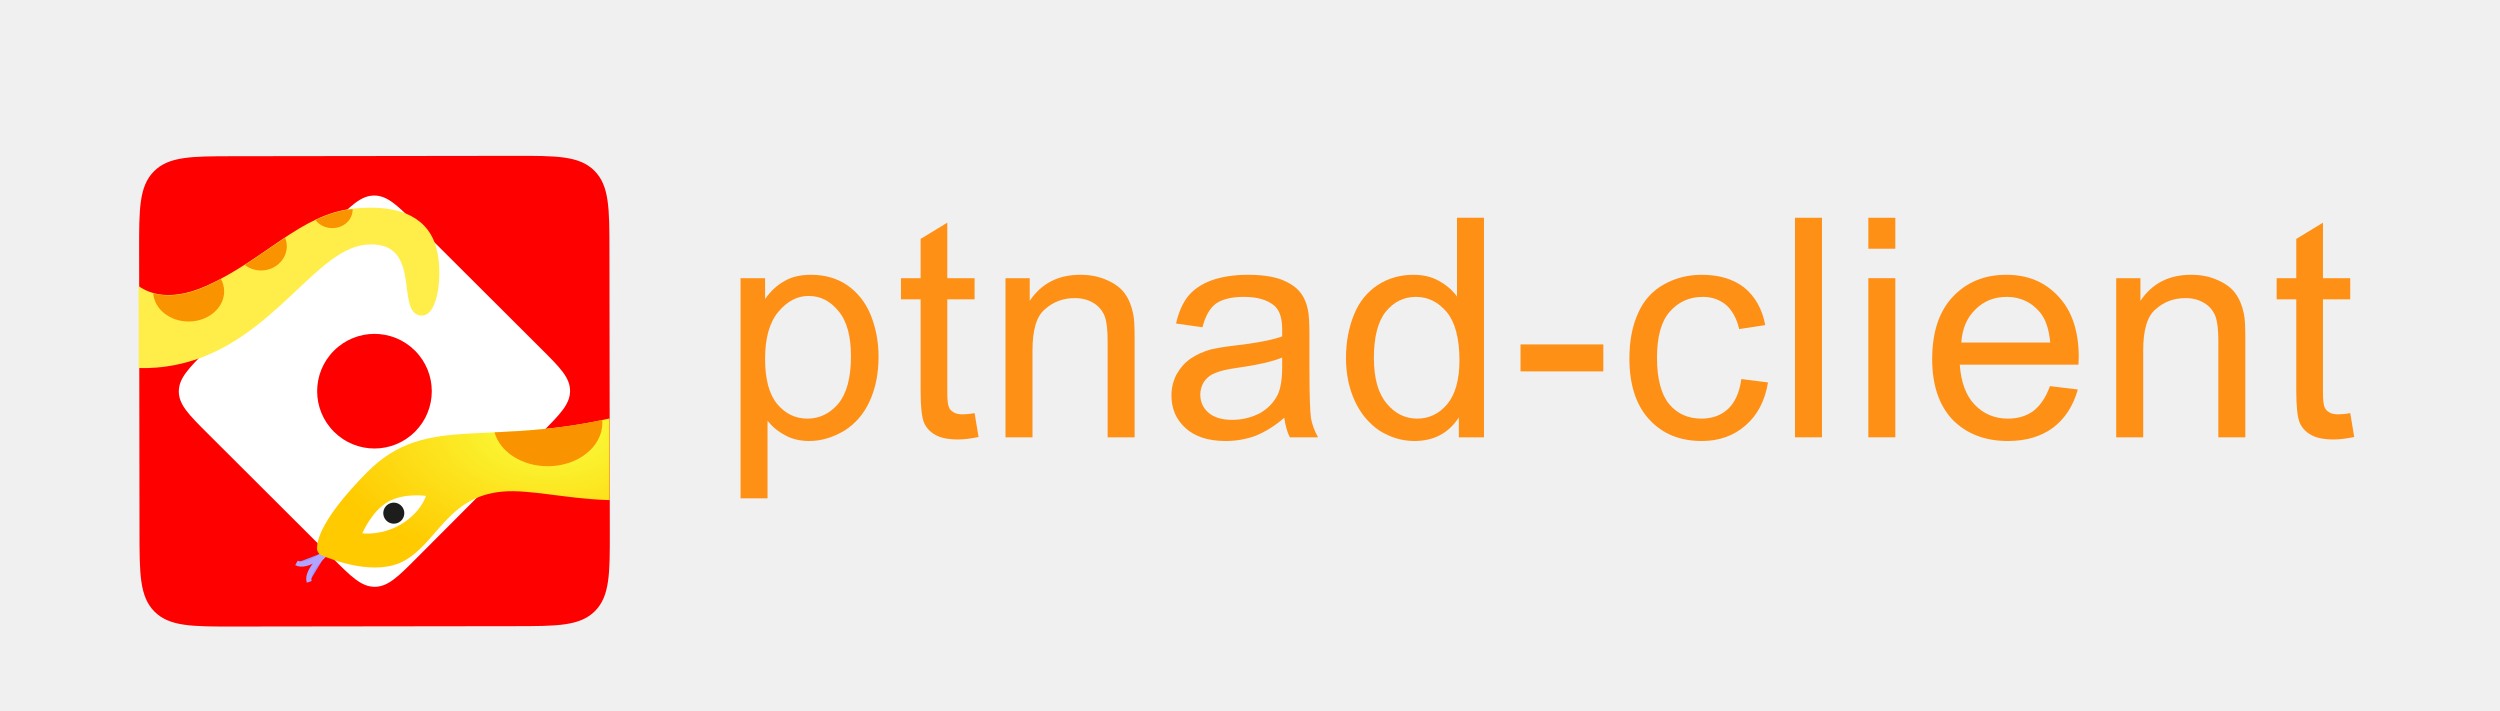
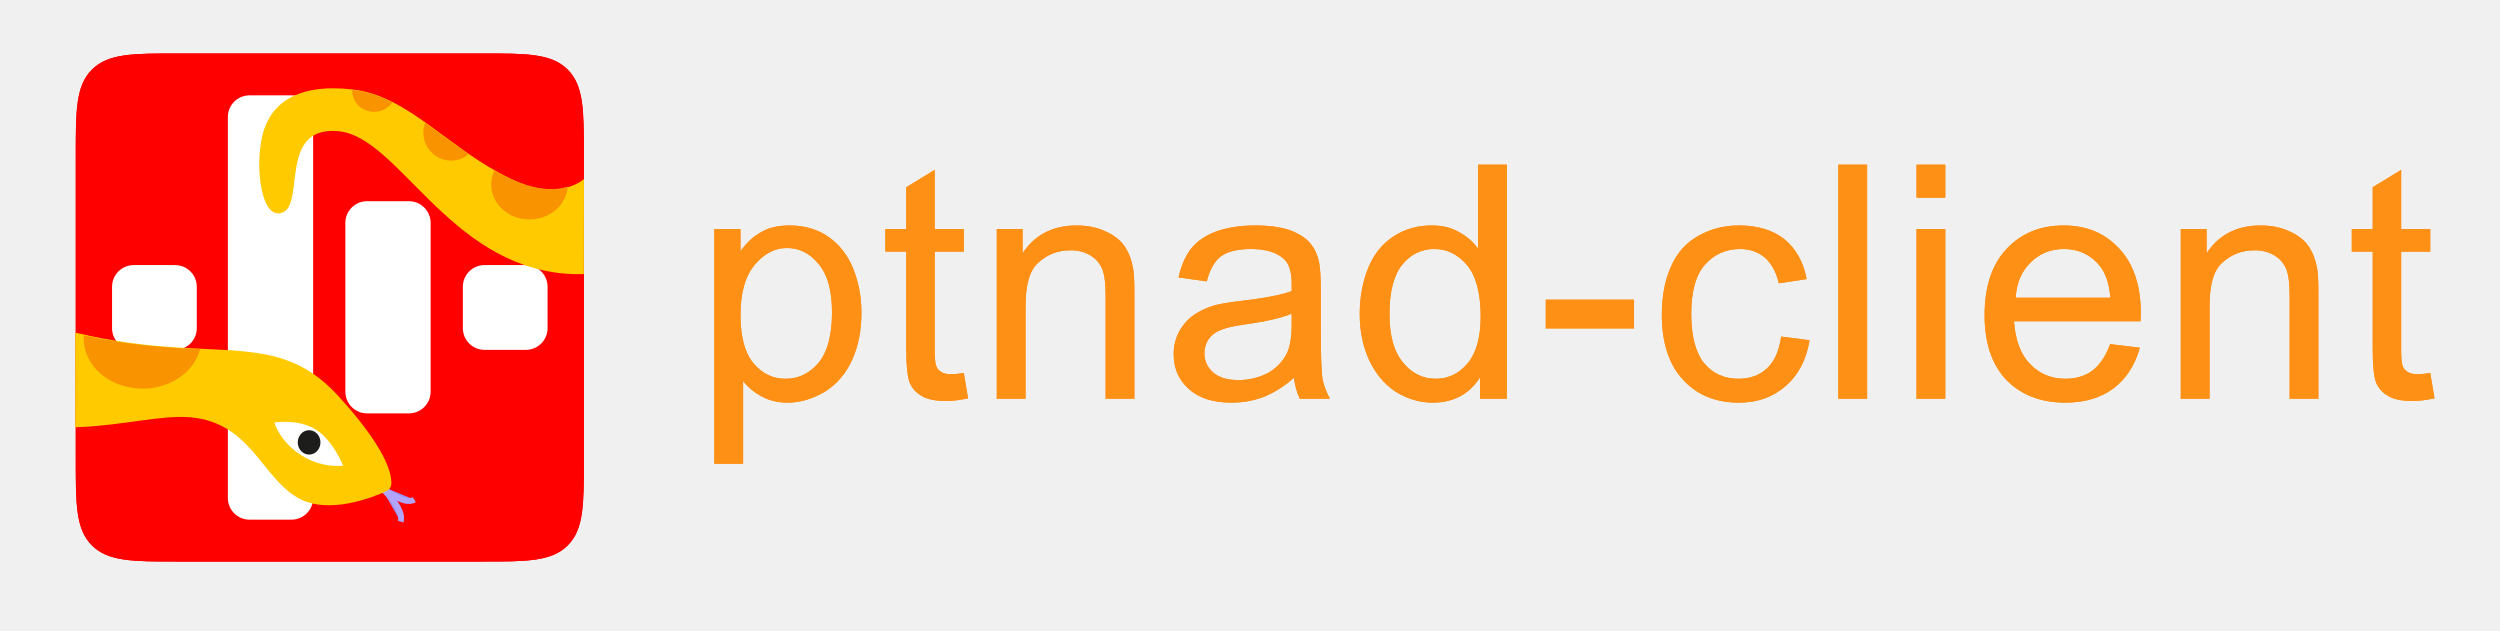
- <svg xmlns="http://www.w3.org/2000/svg" width="100%" height="100%" viewBox="0 0 8492 2413" version="1.1" xml:space="preserve" style="fill-rule:evenodd;clip-rule:evenodd;stroke-miterlimit:10;">
-   <g transform="matrix(4.16667,0,0,4.16667,0,0)">
-     <g id="Artboard1" transform="matrix(0.580808,0,0,0.233067,0,0)">
-       <rect x="0" y="0" width="3507.87" height="2480.32" style="fill:none;" />
-       <g transform="matrix(7.17392,0,0,17.8776,-149.948,-357.557)">
-         <g transform="matrix(60,0,0,60,161.835,105.565)">
-           <path d="M0.066,0.199L0.066,-0.519L0.146,-0.519L0.146,-0.451C0.165,-0.478 0.186,-0.497 0.21,-0.51C0.234,-0.524 0.263,-0.53 0.296,-0.53C0.341,-0.53 0.38,-0.519 0.414,-0.496C0.447,-0.473 0.473,-0.441 0.49,-0.4C0.507,-0.358 0.516,-0.313 0.516,-0.263C0.516,-0.21 0.507,-0.162 0.488,-0.12C0.469,-0.077 0.441,-0.045 0.405,-0.022C0.368,0 0.33,0.012 0.29,0.012C0.261,0.012 0.234,0.006 0.211,-0.007C0.188,-0.019 0.169,-0.035 0.154,-0.054L0.154,0.199L0.066,0.199ZM0.146,-0.256C0.146,-0.19 0.159,-0.14 0.186,-0.108C0.213,-0.076 0.246,-0.061 0.284,-0.061C0.323,-0.061 0.357,-0.077 0.385,-0.11C0.412,-0.143 0.426,-0.194 0.426,-0.264C0.426,-0.33 0.413,-0.379 0.385,-0.412C0.358,-0.445 0.326,-0.461 0.288,-0.461C0.251,-0.461 0.218,-0.444 0.189,-0.409C0.16,-0.374 0.146,-0.323 0.146,-0.256Z" style="fill:rgb(255,144,22);fill-rule:nonzero;" />
+ <svg xmlns="http://www.w3.org/2000/svg" width="100%" height="100%" viewBox="0 0 2829 714" version="1.1" xml:space="preserve" style="fill-rule:evenodd;clip-rule:evenodd;stroke-miterlimit:10;">
+   <rect id="Artboard1" x="0" y="0" width="2828.46" height="713.862" style="fill:none;" />
+   <g id="XMLID_00000109709564331519897510000016852072943903339920_" />
+   <g id="XMLID_00000040540247660212639630000002019787730748667061_">
+     <path d="M85.721,520.475c-0,50.375 -0,78.416 18.292,96.708c18.291,18.292 46.333,18.292 96.708,18.292l345,-0c50.375,-0 78.417,-0 96.708,-18.292c18.292,-18.292 18.292,-46.292 18.292,-96.708l-0,-345c-0,-50.375 -0,-78.417 -18.292,-96.709c-18.291,-18.291 -46.333,-18.291 -96.708,-18.291l-345,-0c-50.375,-0 -78.417,-0 -96.708,18.291c-18.292,18.292 -18.292,46.334 -18.292,96.709l-0,345Z" style="fill:#f00;fill-rule:nonzero;" />
+     <path id="XMLID_00000078733318996571568460000015652521994307878047_" d="M354.346,132.35l-0,431.25c-0,13.458 -11.042,24.458 -24.458,24.458l-47.584,-0c-13.416,-0 -24.458,-11 -24.458,-24.458l-0,-431.25c-0,-13.459 11,-24.459 24.458,-24.459l47.584,0c13.458,0 24.458,11.042 24.458,24.459" style="fill:#fff;" />
+     <path id="XMLID_00000171718291121535401440000007257378582695081139_" d="M487.304,252.141l0,191.167c0,13.458 -11.041,24.458 -24.458,24.458l-47.583,0c-13.417,0 -24.459,-11 -24.459,-24.458l0,-191.167c0,-13.458 11,-24.458 24.459,-24.458l47.583,-0c13.458,-0 24.458,11.042 24.458,24.458" style="fill:#fff;" />
+     <path id="XMLID_00000103253092246686722500000002695500779544695482_" d="M619.638,324.433l-0,47c-0,13.458 -11.042,24.458 -24.459,24.458l-46.958,0c-13.417,0 -24.458,-11 -24.458,-24.458l-0,-47c-0,-13.458 11,-24.458 24.458,-24.458l46.958,-0c13.459,-0 24.459,11 24.459,24.458" style="fill:#fff;" />
+     <path id="XMLID_00000174564214834234760000000007109640832849294465_" d="M222.679,324.433l0,47c0,13.458 -11.041,24.458 -24.458,24.458l-46.958,0c-13.417,0 -24.459,-11 -24.459,-24.458l0,-47c0,-13.458 11,-24.458 24.459,-24.458l46.958,-0c13.458,-0 24.458,11 24.458,24.458" style="fill:#fff;" />
+   </g>
+   <g>
+     <g>
+       <path d="M808.336,524.799l-0,-265.602l29.593,0l0,25.155c7.029,-9.988 14.797,-17.016 23.675,-21.825c8.878,-5.179 19.606,-7.399 31.813,-7.399c16.646,0 31.073,4.069 43.65,12.577c12.207,8.509 21.825,20.346 28.114,35.513c6.288,15.536 9.618,32.183 9.618,50.678c-0,19.606 -3.33,37.362 -10.358,52.899c-7.028,15.906 -17.386,27.744 -30.703,36.252c-13.687,8.138 -27.744,12.577 -42.541,12.577c-10.727,0 -20.715,-2.22 -29.223,-7.028c-8.508,-4.439 -15.537,-10.358 -21.086,-17.387l0,93.59l-32.552,-0Zm29.593,-168.313c0,24.414 4.809,42.91 14.797,54.748c9.988,11.837 22.195,17.386 36.252,17.386c14.427,-0 27.004,-5.919 37.361,-18.126c9.988,-12.207 15.167,-31.073 15.167,-56.967c0,-24.415 -4.809,-42.541 -15.167,-54.748c-9.987,-12.208 -21.825,-18.126 -35.882,-18.126c-13.686,-0 -25.894,6.288 -36.621,19.235c-10.728,12.947 -15.907,31.813 -15.907,56.598Z" style="fill:#ff9016;fill-rule:nonzero;" />
+     </g>
+     <g>
+       <path d="M1090.64,421.961l4.809,28.854c-9.248,1.85 -17.386,2.959 -24.784,2.959c-11.838,0 -21.085,-1.849 -27.374,-5.548c-6.659,-3.7 -11.098,-8.878 -13.687,-14.797c-2.589,-6.289 -4.069,-18.866 -4.069,-38.472l-0,-110.235l-23.675,-0l0,-25.525l23.675,0l-0,-47.349l32.183,-19.606l-0,66.955l32.922,0l0,25.525l-32.922,-0l-0,112.085c-0,9.248 0.74,15.167 1.849,17.756c1.11,2.959 2.96,4.809 5.549,6.289c2.59,1.849 6.289,2.589 11.098,2.589c3.699,0 8.508,-0.37 14.426,-1.48Z" style="fill:#ff9016;fill-rule:nonzero;" />
+     </g>
+     <g>
+       <path d="M1127.94,451.185l0,-191.988l29.224,0l-0,27.374c14.057,-21.085 34.402,-31.443 61.036,-31.443c11.468,0 22.195,1.85 31.813,6.289c9.618,4.069 17.016,9.618 21.825,16.276c4.809,6.659 8.139,14.797 9.988,24.045c1.48,5.919 1.85,16.276 1.85,31.443l-0,118.004l-32.553,-0l0,-116.524c0,-13.317 -1.11,-23.305 -3.699,-29.964c-2.59,-6.288 -7.029,-11.837 -13.317,-15.536c-6.659,-4.069 -14.057,-5.919 -22.565,-5.919c-14.057,0 -25.894,4.439 -35.882,13.317c-10.358,8.508 -15.167,25.155 -15.167,49.939l0,104.687l-32.553,-0Z" style="fill:#ff9016;fill-rule:nonzero;" />
+     </g>
+     <g>
+       <path d="M1464.25,427.51c-11.837,10.358 -23.675,17.386 -34.772,21.825c-11.098,4.069 -22.935,6.289 -35.882,6.289c-21.085,0 -36.992,-5.179 -48.459,-15.537c-11.468,-10.357 -17.017,-23.304 -17.017,-39.581c0,-9.248 2.22,-17.756 6.289,-25.524c4.439,-7.768 9.988,-14.057 17.016,-18.866c7.029,-4.809 14.797,-8.138 23.305,-10.728c6.289,-1.479 15.906,-3.329 28.854,-4.809c26.264,-2.959 45.499,-6.658 58.077,-11.097l-0,-8.508c-0,-13.317 -2.96,-22.565 -8.878,-28.114c-8.508,-7.398 -20.716,-11.098 -37.362,-11.098c-15.167,0 -26.264,2.96 -33.663,8.139c-7.398,5.548 -12.577,14.796 -16.276,28.483l-31.813,-4.439c2.959,-13.317 7.768,-24.414 14.427,-32.922c6.658,-8.139 16.276,-14.797 28.484,-19.236c12.577,-4.439 27.374,-6.659 43.65,-6.659c16.276,0 29.593,1.85 39.951,5.549c10.358,4.069 17.756,8.878 22.565,14.797c4.809,5.549 8.138,12.947 9.988,21.825c1.11,5.549 1.849,15.536 1.849,30.333l0,43.281c0,29.963 0.74,49.199 1.85,57.337c1.48,7.768 4.439,15.537 8.508,22.935l-34.032,-0c-3.33,-6.659 -5.549,-14.797 -6.659,-23.675Zm-2.589,-72.504c-11.838,4.809 -29.594,8.878 -53.268,12.208c-13.318,1.849 -22.565,4.069 -28.114,6.658c-5.549,2.22 -9.988,5.919 -12.947,10.358c-2.96,4.809 -4.439,9.988 -4.439,15.536c-0,8.508 3.329,15.907 9.618,21.456c6.658,5.918 16.276,8.878 28.853,8.878c12.577,-0 23.675,-2.96 33.663,-8.139c9.617,-5.548 16.646,-12.947 21.455,-22.565c3.329,-7.398 5.179,-18.126 5.179,-32.552l-0,-11.838Z" style="fill:#ff9016;fill-rule:nonzero;" />
+     </g>
+     <g>
+       <path d="M1674.79,451.185l-0,-24.045c-12.208,18.866 -29.964,28.484 -53.638,28.484c-15.167,0 -29.224,-4.439 -42.171,-12.577c-12.577,-8.508 -22.565,-20.346 -29.593,-35.512c-7.029,-15.167 -10.728,-32.553 -10.728,-52.159c0,-19.236 3.329,-36.622 9.618,-52.158c6.288,-15.537 15.906,-27.374 28.853,-35.882c12.578,-8.139 27.004,-12.208 42.541,-12.208c11.837,0 22.195,2.22 31.073,7.399c8.878,4.809 16.276,11.097 21.825,18.865l0,-95.069l32.553,0l-0,264.862l-30.333,-0Zm-102.467,-95.809c-0,24.785 5.178,42.911 15.536,55.118c9.988,12.207 22.565,18.126 36.622,18.126c14.057,-0 26.264,-5.549 36.252,-17.386c9.618,-11.468 14.797,-29.224 14.797,-52.899c-0,-26.264 -5.179,-45.869 -15.167,-58.077c-10.358,-12.207 -22.565,-18.496 -37.362,-18.496c-14.427,0 -26.634,5.919 -36.252,17.756c-9.618,11.838 -14.426,30.704 -14.426,55.858Z" style="fill:#ff9016;fill-rule:nonzero;" />
+     </g>
+     <g>
+       <rect x="1749.2" y="339.1" width="99.878" height="32.553" style="fill:#ff9016;" />
+     </g>
+     <g>
+       <path d="M2015.54,380.9l32.182,4.07c-3.699,22.195 -12.577,39.211 -27.004,51.788c-14.426,12.577 -31.813,18.866 -52.898,18.866c-26.264,0 -47.349,-8.508 -63.256,-25.894c-15.906,-17.017 -24.044,-41.801 -24.044,-73.614c-0,-20.715 3.329,-38.841 10.357,-54.378c6.659,-15.537 17.386,-27.374 31.443,-35.142c14.057,-7.769 29.224,-11.468 45.5,-11.468c21.085,0 38.102,5.179 51.419,15.537c12.947,10.727 21.455,25.524 25.154,45.13l-31.443,4.809c-2.959,-12.947 -8.508,-22.565 -15.906,-29.224c-7.769,-6.288 -17.017,-9.618 -27.744,-9.618c-16.277,0 -29.594,5.919 -39.951,17.756c-10.358,11.468 -15.537,30.334 -15.537,55.488c0,25.894 5.179,44.76 14.797,56.228c9.988,11.837 22.935,17.386 38.841,17.386c12.577,-0 23.305,-3.699 31.813,-11.468c8.508,-7.768 14.057,-19.975 16.277,-36.252Z" style="fill:#ff9016;fill-rule:nonzero;" />
+     </g>
+     <g>
+       <rect x="2080.28" y="186.323" width="32.553" height="264.862" style="fill:#ff9016;" />
+     </g>
+     <g>
+       <path d="M2168.75,223.685l0,-37.362l32.553,0l-0,37.362l-32.553,0Zm0,227.5l0,-191.988l32.553,0l-0,191.988l-32.553,-0Z" style="fill:#ff9016;fill-rule:nonzero;" />
+     </g>
+     <g>
+       <path d="M2387.8,389.409l33.663,4.069c-5.549,19.605 -15.167,34.772 -29.594,45.87c-14.427,10.727 -32.553,16.276 -54.748,16.276c-28.113,0 -50.308,-8.878 -66.955,-25.894c-16.276,-17.386 -24.414,-41.801 -24.414,-72.874c-0,-32.183 8.138,-57.338 24.784,-75.094c16.646,-17.756 38.102,-26.634 64.736,-26.634c25.524,0 46.609,8.508 62.886,26.264c16.276,17.387 24.414,41.801 24.414,73.614c0,1.85 -0.37,4.809 -0.37,8.508l-143.158,0c1.48,21.086 7.399,37.362 18.126,48.46c10.728,11.097 24.045,16.646 39.951,16.646c11.838,-0 22.195,-2.959 30.703,-9.248c8.139,-6.289 15.167,-16.276 19.976,-29.963Zm-106.906,-52.529l107.276,0c-1.48,-16.276 -5.549,-28.114 -12.207,-36.252c-10.358,-12.577 -24.045,-18.866 -40.321,-18.866c-15.167,0 -27.744,5.179 -37.732,15.167c-10.358,9.988 -15.906,23.305 -17.016,39.951Z" style="fill:#ff9016;fill-rule:nonzero;" />
+     </g>
+     <g>
+       <path d="M2467.76,451.185l-0,-191.988l29.223,0l0,27.374c14.057,-21.085 34.403,-31.443 61.037,-31.443c11.467,0 22.195,1.85 31.813,6.289c9.617,4.069 17.016,9.618 21.825,16.276c4.809,6.659 8.138,14.797 9.988,24.045c1.479,5.919 1.849,16.276 1.849,31.443l0,118.004l-32.553,-0l0,-116.524c0,-13.317 -1.109,-23.305 -3.699,-29.964c-2.589,-6.288 -7.028,-11.837 -13.317,-15.536c-6.658,-4.069 -14.057,-5.919 -22.565,-5.919c-14.057,0 -25.894,4.439 -35.882,13.317c-10.358,8.508 -15.166,25.155 -15.166,49.939l-0,104.687l-32.553,-0Z" style="fill:#ff9016;fill-rule:nonzero;" />
+     </g>
+     <g>
+       <path d="M2750.06,421.961l4.809,28.854c-9.248,1.85 -17.386,2.959 -24.784,2.959c-11.837,0 -21.085,-1.849 -27.374,-5.548c-6.659,-3.7 -11.098,-8.878 -13.687,-14.797c-2.589,-6.289 -4.069,-18.866 -4.069,-38.472l-0,-110.235l-23.675,-0l0,-25.525l23.675,0l-0,-47.349l32.183,-19.606l-0,66.955l32.922,0l0,25.525l-32.922,-0l-0,112.085c-0,9.248 0.74,15.167 1.849,17.756c1.11,2.959 2.96,4.809 5.549,6.289c2.59,1.849 6.289,2.589 11.098,2.589c3.699,0 8.508,-0.37 14.426,-1.48Z" style="fill:#ff9016;fill-rule:nonzero;" />
+     </g>
+   </g>
+   <g>
+     <path d="M429.683,549.381c-0,-0 26.216,23.797 39.138,16.021" style="fill:#9b95ff;fill-rule:nonzero;stroke:#b2a3ff;stroke-width:6.63px;" />
+   </g>
+   <g>
+     <path d="M431.542,551.897c-0,-0 26.594,23.311 21.842,38.383" style="fill:#9b95ff;fill-rule:nonzero;stroke:#b2a3ff;stroke-width:6.68px;" />
+   </g>
+   <g>
+     <g>
+       <clipPath id="_clip1">
+         <path d="M85.884,-34.758l-0.711,624.273l575.21,0.719l0.711,-624.272l-575.21,-0.72Z" />
+       </clipPath>
+       <g clip-path="url(#_clip1)">
+         <g>
+           <path d="M-130.095,208.28c0,-0 12.496,110.438 187.184,160.663c174.695,50.22 249.507,-3.856 325.138,78.534c54.586,59.465 61.16,88.484 60.597,100.031c-0.179,3.625 -2.324,6.765 -5.436,8.195c-14.541,6.704 -66.208,27.81 -100.921,7.353c-40.749,-24.009 -53.302,-84.446 -120.282,-90.783c-66.344,-6.275 -174.677,49.755 -306.831,-41.498c-2.378,-1.638 -3.899,-4.381 -4.126,-7.404c-7.287,-95.138 -35.323,-215.091 -35.323,-215.091" style="fill:#ffca00;fill-rule:nonzero;" />
        </g>
-         <g transform="matrix(60,0,0,60,196.104,105.565)">
-           <path d="M0.258,-0.079L0.271,-0.001C0.246,0.004 0.224,0.007 0.204,0.007C0.172,0.007 0.147,0.002 0.13,-0.008C0.112,-0.018 0.1,-0.032 0.093,-0.048C0.086,-0.065 0.082,-0.099 0.082,-0.152L0.082,-0.45L0.018,-0.45L0.018,-0.519L0.082,-0.519L0.082,-0.647L0.169,-0.7L0.169,-0.519L0.258,-0.519L0.258,-0.45L0.169,-0.45L0.169,-0.147C0.169,-0.122 0.171,-0.106 0.174,-0.099C0.177,-0.091 0.182,-0.086 0.189,-0.082C0.196,-0.077 0.206,-0.075 0.219,-0.075C0.229,-0.075 0.242,-0.076 0.258,-0.079Z" style="fill:rgb(255,144,22);fill-rule:nonzero;" />
+         <g>
+           <path d="M680.464,198.875c-3.223,-4.936 -9.705,-5.42 -13.782,-1.284c-11.624,11.794 -38.923,28.715 -88.846,4.755c-70.247,-33.71 -115.064,-93.739 -178.565,-101.083c-63.507,-7.35 -94.017,16.234 -102.527,52.573c-8.51,36.339 -0.96,97.226 23.615,86.353c24.569,-10.873 -4.972,-98.144 62.764,-91.7c67.743,6.452 123.469,150.089 256.408,161.159c110.395,9.199 60.896,-80.188 40.933,-110.773" style="fill:#ffca00;fill-rule:nonzero;" />
        </g>
-         <g transform="matrix(60,0,0,60,213.674,105.565)">
-           <path d="M0.066,-0L0.066,-0.519L0.145,-0.519L0.145,-0.445C0.183,-0.502 0.238,-0.53 0.31,-0.53C0.341,-0.53 0.37,-0.525 0.396,-0.513C0.422,-0.502 0.442,-0.487 0.455,-0.469C0.468,-0.451 0.477,-0.429 0.482,-0.404C0.486,-0.388 0.487,-0.36 0.487,-0.319L0.487,-0L0.399,-0L0.399,-0.315C0.399,-0.351 0.396,-0.378 0.389,-0.396C0.382,-0.413 0.37,-0.428 0.353,-0.438C0.335,-0.449 0.315,-0.454 0.292,-0.454C0.254,-0.454 0.222,-0.442 0.195,-0.418C0.167,-0.395 0.154,-0.35 0.154,-0.283L0.154,-0L0.066,-0Z" style="fill:rgb(255,144,22);fill-rule:nonzero;" />
-         </g>
-         <g transform="matrix(60,0,0,60,247.943,105.565)">
-           <path d="M0.404,-0.064C0.372,-0.036 0.34,-0.017 0.31,-0.005C0.28,0.006 0.248,0.012 0.213,0.012C0.156,0.012 0.113,-0.002 0.082,-0.03C0.051,-0.058 0.036,-0.093 0.036,-0.137C0.036,-0.162 0.042,-0.185 0.053,-0.206C0.065,-0.227 0.08,-0.244 0.099,-0.257C0.118,-0.27 0.139,-0.279 0.162,-0.286C0.179,-0.29 0.205,-0.295 0.24,-0.299C0.311,-0.307 0.363,-0.317 0.397,-0.329L0.397,-0.352C0.397,-0.388 0.389,-0.413 0.373,-0.428C0.35,-0.448 0.317,-0.458 0.272,-0.458C0.231,-0.458 0.201,-0.45 0.181,-0.436C0.161,-0.421 0.147,-0.396 0.137,-0.359L0.051,-0.371C0.059,-0.407 0.072,-0.437 0.09,-0.46C0.108,-0.482 0.134,-0.5 0.167,-0.512C0.201,-0.524 0.241,-0.53 0.285,-0.53C0.329,-0.53 0.365,-0.525 0.393,-0.515C0.421,-0.504 0.441,-0.491 0.454,-0.475C0.467,-0.46 0.476,-0.44 0.481,-0.416C0.484,-0.401 0.486,-0.374 0.486,-0.334L0.486,-0.217C0.486,-0.136 0.488,-0.084 0.491,-0.062C0.495,-0.041 0.503,-0.02 0.514,-0L0.422,-0C0.413,-0.018 0.407,-0.04 0.404,-0.064ZM0.397,-0.26C0.365,-0.247 0.317,-0.236 0.253,-0.227C0.217,-0.222 0.192,-0.216 0.177,-0.209C0.162,-0.203 0.15,-0.193 0.142,-0.181C0.134,-0.168 0.13,-0.154 0.13,-0.139C0.13,-0.116 0.139,-0.096 0.156,-0.081C0.174,-0.065 0.2,-0.057 0.234,-0.057C0.268,-0.057 0.298,-0.065 0.325,-0.079C0.351,-0.094 0.37,-0.114 0.383,-0.14C0.392,-0.16 0.397,-0.189 0.397,-0.228L0.397,-0.26Z" style="fill:rgb(255,144,22);fill-rule:nonzero;" />
-         </g>
-         <g transform="matrix(60,0,0,60,282.212,105.565)">
-           <path d="M0.402,-0L0.402,-0.065C0.369,-0.014 0.321,0.012 0.257,0.012C0.216,0.012 0.178,0 0.143,-0.022C0.109,-0.045 0.082,-0.077 0.063,-0.118C0.044,-0.159 0.034,-0.206 0.034,-0.259C0.034,-0.311 0.043,-0.358 0.06,-0.4C0.077,-0.442 0.103,-0.474 0.138,-0.497C0.172,-0.519 0.211,-0.53 0.253,-0.53C0.285,-0.53 0.313,-0.524 0.337,-0.51C0.361,-0.497 0.381,-0.48 0.396,-0.459L0.396,-0.716L0.484,-0.716L0.484,-0L0.402,-0ZM0.125,-0.259C0.125,-0.192 0.139,-0.143 0.167,-0.11C0.194,-0.077 0.228,-0.061 0.266,-0.061C0.304,-0.061 0.337,-0.076 0.364,-0.108C0.39,-0.139 0.404,-0.187 0.404,-0.251C0.404,-0.322 0.39,-0.375 0.363,-0.408C0.335,-0.441 0.302,-0.458 0.262,-0.458C0.223,-0.458 0.19,-0.442 0.164,-0.41C0.138,-0.378 0.125,-0.327 0.125,-0.259Z" style="fill:rgb(255,144,22);fill-rule:nonzero;" />
-         </g>
-         <g transform="matrix(60,0,0,60,316.481,105.565)">
-           <rect x="0.032" y="-0.303" width="0.27" height="0.088" style="fill:rgb(255,144,22);" />
-         </g>
-         <g transform="matrix(60,0,0,60,337.362,105.565)">
-           <path d="M0.404,-0.19L0.491,-0.179C0.481,-0.119 0.457,-0.073 0.418,-0.039C0.379,-0.005 0.332,0.012 0.275,0.012C0.204,0.012 0.147,-0.011 0.104,-0.058C0.061,-0.104 0.039,-0.171 0.039,-0.257C0.039,-0.313 0.048,-0.362 0.067,-0.404C0.085,-0.446 0.114,-0.478 0.152,-0.499C0.19,-0.52 0.231,-0.53 0.275,-0.53C0.332,-0.53 0.378,-0.516 0.414,-0.488C0.449,-0.459 0.472,-0.419 0.482,-0.366L0.397,-0.353C0.389,-0.388 0.374,-0.414 0.354,-0.432C0.333,-0.449 0.308,-0.458 0.279,-0.458C0.235,-0.458 0.199,-0.442 0.171,-0.41C0.143,-0.379 0.129,-0.328 0.129,-0.26C0.129,-0.19 0.143,-0.139 0.169,-0.108C0.196,-0.076 0.231,-0.061 0.274,-0.061C0.308,-0.061 0.337,-0.071 0.36,-0.092C0.383,-0.113 0.398,-0.146 0.404,-0.19Z" style="fill:rgb(255,144,22);fill-rule:nonzero;" />
-         </g>
-         <g transform="matrix(60,0,0,60,368.262,105.565)">
-           <rect x="0.064" y="-0.716" width="0.088" height="0.716" style="fill:rgb(255,144,22);" />
-         </g>
-         <g transform="matrix(60,0,0,60,382.492,105.565)">
-           <path d="M0.066,-0.615L0.066,-0.716L0.154,-0.716L0.154,-0.615L0.066,-0.615ZM0.066,-0L0.066,-0.519L0.154,-0.519L0.154,-0L0.066,-0Z" style="fill:rgb(255,144,22);fill-rule:nonzero;" />
-         </g>
-         <g transform="matrix(60,0,0,60,396.722,105.565)">
-           <path d="M0.421,-0.167L0.512,-0.156C0.497,-0.103 0.471,-0.062 0.432,-0.032C0.393,-0.003 0.344,0.012 0.284,0.012C0.208,0.012 0.148,-0.012 0.103,-0.058C0.059,-0.105 0.037,-0.171 0.037,-0.255C0.037,-0.342 0.059,-0.41 0.104,-0.458C0.149,-0.506 0.207,-0.53 0.279,-0.53C0.348,-0.53 0.405,-0.507 0.449,-0.459C0.493,-0.412 0.515,-0.346 0.515,-0.26C0.515,-0.255 0.514,-0.247 0.514,-0.237L0.127,-0.237C0.131,-0.18 0.147,-0.136 0.176,-0.106C0.205,-0.076 0.241,-0.061 0.284,-0.061C0.316,-0.061 0.344,-0.069 0.367,-0.086C0.389,-0.103 0.408,-0.13 0.421,-0.167ZM0.132,-0.309L0.422,-0.309C0.418,-0.353 0.407,-0.385 0.389,-0.407C0.361,-0.441 0.324,-0.458 0.28,-0.458C0.239,-0.458 0.205,-0.444 0.178,-0.417C0.15,-0.39 0.135,-0.354 0.132,-0.309Z" style="fill:rgb(255,144,22);fill-rule:nonzero;" />
-         </g>
-         <g transform="matrix(60,0,0,60,430.991,105.565)">
-           <path d="M0.066,-0L0.066,-0.519L0.145,-0.519L0.145,-0.445C0.183,-0.502 0.238,-0.53 0.31,-0.53C0.341,-0.53 0.37,-0.525 0.396,-0.513C0.422,-0.502 0.442,-0.487 0.455,-0.469C0.468,-0.451 0.477,-0.429 0.482,-0.404C0.486,-0.388 0.487,-0.36 0.487,-0.319L0.487,-0L0.399,-0L0.399,-0.315C0.399,-0.351 0.396,-0.378 0.389,-0.396C0.382,-0.413 0.37,-0.428 0.353,-0.438C0.335,-0.449 0.315,-0.454 0.292,-0.454C0.254,-0.454 0.222,-0.442 0.195,-0.418C0.167,-0.395 0.154,-0.35 0.154,-0.283L0.154,-0L0.066,-0Z" style="fill:rgb(255,144,22);fill-rule:nonzero;" />
-         </g>
-         <g transform="matrix(60,0,0,60,465.26,105.565)">
-           <path d="M0.258,-0.079L0.271,-0.001C0.246,0.004 0.224,0.007 0.204,0.007C0.172,0.007 0.147,0.002 0.13,-0.008C0.112,-0.018 0.1,-0.032 0.093,-0.048C0.086,-0.065 0.082,-0.099 0.082,-0.152L0.082,-0.45L0.018,-0.45L0.018,-0.519L0.082,-0.519L0.082,-0.647L0.169,-0.7L0.169,-0.519L0.258,-0.519L0.258,-0.45L0.169,-0.45L0.169,-0.147C0.169,-0.122 0.171,-0.106 0.174,-0.099C0.177,-0.091 0.182,-0.086 0.189,-0.082C0.196,-0.077 0.206,-0.075 0.219,-0.075C0.229,-0.075 0.242,-0.076 0.258,-0.079Z" style="fill:rgb(255,144,22);fill-rule:nonzero;" />
-         </g>
-       </g>
-       <g id="XMLID_00000137095350533835815650000003466306646797238693_" transform="matrix(4.78363,-0.0155026,0.0062209,11.9209,195.114,546.859)">
-         <g>
-           <g id="XMLID_00000137095350533835815650000003466306646797238693_1">
-             <g id="XMLID_00000160167884466530392370000012336008017886385282_">
-               <path d="M0,110.4C0,122.49 0,129.22 4.39,133.61C8.78,138 15.51,138 27.6,138L110.4,138C122.49,138 129.22,138 133.61,133.61C138,129.22 138,122.5 138,110.4L138,27.6C138,15.51 138,8.78 133.61,4.39C129.22,0 122.49,0 110.4,0L27.6,0C15.51,0 8.78,0 4.39,4.39C0,8.78 0,15.51 0,27.6L0,110.4Z" style="fill:rgb(255,0,0);fill-rule:nonzero;" />
-               <path id="XMLID_00000047767254252987933590000012039059147552122754_" d="M80.89,80.89C74.32,87.46 63.68,87.46 57.11,80.89C50.54,74.32 50.54,63.68 57.11,57.11C63.68,50.54 74.32,50.54 80.89,57.11C87.46,63.68 87.46,74.32 80.89,80.89M118.05,56.74L81.26,19.95C75.89,14.58 72.9,11.59 69,11.59C65.1,11.59 62.11,14.58 56.74,19.95L19.95,56.74C14.58,62.11 11.59,65.1 11.59,69C11.59,72.9 14.58,75.89 19.95,81.26L56.73,118.04C62.1,123.41 65.09,126.4 68.99,126.4C72.89,126.4 75.88,123.41 81.25,118.04L118.03,81.26C123.4,75.89 126.39,72.9 126.39,69C126.41,65.1 123.42,62.11 118.05,56.74Z" style="fill:white;" />
-             </g>
-           </g>
-         </g>
-       </g>
-       <g transform="matrix(-6.69405,6.42866,2.5797,16.6817,422.263,2007.62)">
-         <path d="M-6.695,-2.32C-6.695,-2.32 -1.506,-0.498 0.016,-2.32" style="fill:rgb(155,149,255);fill-rule:nonzero;stroke:rgb(178,163,255);stroke-width:1px;" />
-       </g>
-       <g transform="matrix(-3.71673,15.2912,6.13607,9.26215,453.433,2043)">
-         <path d="M-5.681,-2.539C-5.681,-2.539 -0.492,-4.362 1.03,-2.539" style="fill:rgb(155,149,255);fill-rule:nonzero;stroke:rgb(178,163,255);stroke-width:1px;" />
-       </g>
-       <g transform="matrix(7.17393,-0.023249,0.00932935,17.8776,-108.764,-287.97)">
-         <g>
-           <clipPath id="_clip1">
-             <rect x="42.19" y="36.806" width="92.102" height="93.153" />
-           </clipPath>
-           <g clip-path="url(#_clip1)">
-             <g transform="matrix(1,0,0,1,168.83,129.01)">
-               <path d="M0,-55.898C0,-55.898 -2.021,-39.421 -30.001,-31.959C-57.982,-24.498 -69.951,-32.581 -82.076,-20.301C-90.827,-11.438 -91.885,-7.109 -91.797,-5.386C-91.769,-4.845 -91.426,-4.376 -90.928,-4.162C-88.601,-3.159 -80.332,0 -74.77,-3.046C-68.241,-6.621 -66.22,-15.637 -55.494,-16.57C-44.87,-17.494 -27.534,-9.113 -6.357,-22.705C-5.976,-22.949 -5.732,-23.358 -5.695,-23.809C-4.511,-38.004 0,-55.898 0,-55.898" style="fill:url(#_Radial2);fill-rule:nonzero;" />
-             </g>
-             <g transform="matrix(1,0,0,1,39.046,73.8483)">
-               <path d="M0,-2.291C0.517,-3.027 1.555,-3.098 2.207,-2.48C4.066,-0.718 8.434,1.812 16.432,-1.754C27.686,-6.771 34.873,-15.72 45.042,-16.804C55.212,-17.889 60.093,-14.364 61.449,-8.94C62.805,-3.516 61.585,5.568 57.652,3.941C53.72,2.314 58.466,-10.703 47.619,-9.754C36.771,-8.804 27.822,12.619 6.534,14.246C-11.144,15.598 -3.202,2.269 0,-2.291" style="fill:rgb(255,237,74);fill-rule:nonzero;" />
-             </g>
-           </g>
-         </g>
-       </g>
-       <g transform="matrix(3.63657,15.4104,6.18389,-9.06242,507.503,1736.53)">
-         <path d="M6.291,-3.534C6.291,-3.534 3.459,0.279 3.524,3.94C3.588,7.6 6.291,10.909 6.291,10.909C6.291,10.909 8.597,8.503 8.607,3.799C8.616,-0.587 6.291,-3.534 6.291,-3.534" style="fill:white;fill-rule:nonzero;" />
-       </g>
-       <g transform="matrix(-3.5268,-15.568,-6.24714,8.78883,540.091,1775.91)">
-         <path d="M-1.794,-3.07C-2.931,-3.07 -3.854,-2.148 -3.854,-1.011C-3.854,0.127 -2.931,1.048 -1.794,1.048C-0.657,1.049 0.266,0.127 0.265,-1.01C0.265,-2.147 -0.657,-3.07 -1.794,-3.07" style="fill:rgb(29,29,27);fill-rule:nonzero;" />
-       </g>
-       <g transform="matrix(7.17393,-0.023249,0.00932935,17.8776,264.733,975.872)">
-         <path d="M0,8.316C3.838,8.316 6.949,5.675 6.949,2.418C6.949,1.555 6.726,0.739 6.334,0C5.411,0.489 4.472,0.964 3.492,1.401C-1.116,3.455 -4.514,3.482 -6.926,2.802C-6.692,5.88 -3.685,8.316 0,8.316" style="fill:rgb(249,147,0);fill-rule:nonzero;" />
-       </g>
-       <g transform="matrix(-2.92486,-16.3242,-6.55062,7.28882,350.896,832.94)">
-         <path d="M-4.373,-5.934C-3.84,-6.171 -3.284,-6.279 -2.728,-6.302C-3.229,-3.292 -3.877,-0.181 -4.373,3.072C-5.337,2.548 -6.164,1.717 -6.656,0.61C-7.79,-1.939 -6.768,-4.868 -4.373,-5.934" style="fill:rgb(249,147,0);fill-rule:nonzero;" />
-       </g>
-       <g transform="matrix(4.93135,12.9841,5.21028,-12.2891,457.509,783.089)">
-         <path d="M1.46,0.341C2.963,1.933 3.023,4.319 1.594,5.668C1.553,5.707 1.503,5.732 1.46,5.769C-0.101,3.713 -1.166,1.45 -1.954,-0.971C-0.772,-1.107 0.516,-0.659 1.46,0.341" style="fill:rgb(249,147,0);fill-rule:nonzero;" />
-       </g>
-       <g transform="matrix(4.64657,13.6208,5.46576,-11.5793,744.576,1600.58)">
-         <path d="M3.487,1.496C7.301,5.994 7.499,12.094 3.928,15.121C3.787,15.241 3.636,15.342 3.487,15.449C-0.62,7.893 -4.752,2.434 -8.316,-2.158C-4.736,-3.808 0.187,-2.397 3.487,1.496" style="fill:rgb(249,147,0);fill-rule:nonzero;" />
      </g>
    </g>
  </g>
-   <defs>
-     <radialGradient id="_Radial2" cx="0" cy="0" r="1" gradientUnits="userSpaceOnUse" gradientTransform="matrix(45.9009,0,0,27.0725,-45.9009,-28.8255)">
-       <stop offset="0" style="stop-color:rgb(249,255,62);stop-opacity:1" />
-       <stop offset="1" style="stop-color:rgb(255,202,0);stop-opacity:1" />
-     </radialGradient>
-   </defs>
+   <g>
+     <path d="M388.338,526.908c0,-0 -11.663,-29.268 -31.607,-41.253c-19.935,-11.987 -46.268,-7.512 -46.268,-7.512c0,0 5.729,21.473 31.061,37.413c23.621,14.861 46.814,11.352 46.814,11.352" style="fill:#fff;fill-rule:nonzero;" />
+   </g>
+   <g>
+     <path d="M338.57,493.869c-3.463,6.649 -1.252,15.064 4.941,18.786c6.198,3.726 14.025,1.343 17.488,-5.305c3.468,-6.646 1.258,-15.062 -4.938,-18.778c-6.193,-3.722 -14.028,-1.352 -17.491,5.297" style="fill:#1d1d1b;fill-rule:nonzero;" />
+   </g>
+   <g>
+     <path d="M599.281,248.332c-23.95,0.059 -43.409,-17.592 -43.466,-39.419c-0.015,-5.783 1.363,-11.255 3.796,-16.214c5.768,3.263 11.636,6.432 17.759,9.345c28.79,13.694 49.995,13.823 65.035,9.229c-1.407,20.631 -20.129,37.002 -43.124,37.059" style="fill:#f99300;fill-rule:nonzero;" />
+   </g>
+   <g>
+     <path d="M479.088,150.033c-0.01,-3.91 0.776,-7.61 2.046,-11.08c15.919,11.228 32.044,23.631 49.363,35.488c-5.421,4.488 -12.25,7.305 -19.809,7.32c-17.409,0.042 -31.553,-14.16 -31.6,-31.728" style="fill:#f99300;fill-rule:nonzero;" />
+   </g>
+   <g>
+     <path d="M423.39,126.55c-13.662,0.034 -24.774,-10.623 -24.808,-23.792c-0.002,-0.379 0.097,-0.738 0.113,-1.118c16.021,1.812 30.865,6.995 45.245,14.257c-4.429,6.397 -11.968,10.631 -20.55,10.653" style="fill:#f99300;fill-rule:nonzero;" />
+   </g>
+   <g>
+     <path d="M161.473,439.782c-36.8,0.092 -66.699,-25.26 -66.776,-56.632c-0.005,-1.241 0.12,-2.451 0.209,-3.676c52.569,11.625 95.233,14.058 131.476,15.653c-6.528,25.466 -33.062,44.581 -64.909,44.655" style="fill:#f99300;fill-rule:nonzero;" />
+   </g>
+   <g id="XMLID_00000040540247660212639630000002019787730748667061_1">
+     <path d="M85.721,520.475c-0,50.375 -0,78.416 18.292,96.708c18.291,18.292 46.333,18.292 96.708,18.292l345,-0c50.375,-0 78.417,-0 96.708,-18.292c18.292,-18.292 18.292,-46.292 18.292,-96.708l-0,-345c-0,-50.375 -0,-78.417 -18.292,-96.709c-18.291,-18.291 -46.333,-18.291 -96.708,-18.291l-345,-0c-50.375,-0 -78.417,-0 -96.708,18.291c-18.292,18.292 -18.292,46.334 -18.292,96.709l-0,345Z" style="fill:#f00;fill-rule:nonzero;" />
+     <path id="XMLID_00000078733318996571568460000015652521994307878047_1" d="M354.346,132.35l-0,431.25c-0,13.458 -11.042,24.458 -24.458,24.458l-47.584,-0c-13.416,-0 -24.458,-11 -24.458,-24.458l-0,-431.25c-0,-13.459 11,-24.459 24.458,-24.459l47.584,0c13.458,0 24.458,11.042 24.458,24.459" style="fill:#fff;" />
+     <path id="XMLID_00000171718291121535401440000007257378582695081139_1" d="M487.304,252.141l0,191.167c0,13.458 -11.041,24.458 -24.458,24.458l-47.583,0c-13.417,0 -24.459,-11 -24.459,-24.458l0,-191.167c0,-13.458 11,-24.458 24.459,-24.458l47.583,-0c13.458,-0 24.458,11.042 24.458,24.458" style="fill:#fff;" />
+     <path id="XMLID_00000103253092246686722500000002695500779544695482_1" d="M619.638,324.433l-0,47c-0,13.458 -11.042,24.458 -24.459,24.458l-46.958,0c-13.417,0 -24.458,-11 -24.458,-24.458l-0,-47c-0,-13.458 11,-24.458 24.458,-24.458l46.958,-0c13.459,-0 24.459,11 24.459,24.458" style="fill:#fff;" />
+     <path id="XMLID_00000174564214834234760000000007109640832849294465_1" d="M222.679,324.433l0,47c0,13.458 -11.041,24.458 -24.458,24.458l-46.958,0c-13.417,0 -24.459,-11 -24.459,-24.458l0,-47c0,-13.458 11,-24.458 24.459,-24.458l46.958,-0c13.458,-0 24.458,11 24.458,24.458" style="fill:#fff;" />
+   </g>
+   <g>
+     <g>
+       <path d="M808.336,524.799l-0,-265.602l29.593,0l0,25.155c7.029,-9.988 14.797,-17.016 23.675,-21.825c8.878,-5.179 19.606,-7.399 31.813,-7.399c16.646,0 31.073,4.069 43.65,12.577c12.207,8.509 21.825,20.346 28.114,35.513c6.288,15.536 9.618,32.183 9.618,50.678c-0,19.606 -3.33,37.362 -10.358,52.899c-7.028,15.906 -17.386,27.744 -30.703,36.252c-13.687,8.138 -27.744,12.577 -42.541,12.577c-10.727,0 -20.715,-2.22 -29.223,-7.028c-8.508,-4.439 -15.537,-10.358 -21.086,-17.387l0,93.59l-32.552,-0Zm29.593,-168.313c0,24.414 4.809,42.91 14.797,54.748c9.988,11.837 22.195,17.386 36.252,17.386c14.427,-0 27.004,-5.919 37.361,-18.126c9.988,-12.207 15.167,-31.073 15.167,-56.967c0,-24.415 -4.809,-42.541 -15.167,-54.748c-9.987,-12.208 -21.825,-18.126 -35.882,-18.126c-13.686,-0 -25.894,6.288 -36.621,19.235c-10.728,12.947 -15.907,31.813 -15.907,56.598Z" style="fill:#ff9016;fill-rule:nonzero;" />
+     </g>
+     <g>
+       <path d="M1090.64,421.961l4.809,28.854c-9.248,1.85 -17.386,2.959 -24.784,2.959c-11.838,0 -21.085,-1.849 -27.374,-5.548c-6.659,-3.7 -11.098,-8.878 -13.687,-14.797c-2.589,-6.289 -4.069,-18.866 -4.069,-38.472l-0,-110.235l-23.675,-0l0,-25.525l23.675,0l-0,-47.349l32.183,-19.606l-0,66.955l32.922,0l0,25.525l-32.922,-0l-0,112.085c-0,9.248 0.74,15.167 1.849,17.756c1.11,2.959 2.96,4.809 5.549,6.289c2.59,1.849 6.289,2.589 11.098,2.589c3.699,0 8.508,-0.37 14.426,-1.48Z" style="fill:#ff9016;fill-rule:nonzero;" />
+     </g>
+     <g>
+       <path d="M1127.94,451.185l0,-191.988l29.224,0l-0,27.374c14.057,-21.085 34.402,-31.443 61.036,-31.443c11.468,0 22.195,1.85 31.813,6.289c9.618,4.069 17.016,9.618 21.825,16.276c4.809,6.659 8.139,14.797 9.988,24.045c1.48,5.919 1.85,16.276 1.85,31.443l-0,118.004l-32.553,-0l0,-116.524c0,-13.317 -1.11,-23.305 -3.699,-29.964c-2.59,-6.288 -7.029,-11.837 -13.317,-15.536c-6.659,-4.069 -14.057,-5.919 -22.565,-5.919c-14.057,0 -25.894,4.439 -35.882,13.317c-10.358,8.508 -15.167,25.155 -15.167,49.939l0,104.687l-32.553,-0Z" style="fill:#ff9016;fill-rule:nonzero;" />
+     </g>
+     <g>
+       <path d="M1464.25,427.51c-11.837,10.358 -23.675,17.386 -34.772,21.825c-11.098,4.069 -22.935,6.289 -35.882,6.289c-21.085,0 -36.992,-5.179 -48.459,-15.537c-11.468,-10.357 -17.017,-23.304 -17.017,-39.581c0,-9.248 2.22,-17.756 6.289,-25.524c4.439,-7.768 9.988,-14.057 17.016,-18.866c7.029,-4.809 14.797,-8.138 23.305,-10.728c6.289,-1.479 15.906,-3.329 28.854,-4.809c26.264,-2.959 45.499,-6.658 58.077,-11.097l-0,-8.508c-0,-13.317 -2.96,-22.565 -8.878,-28.114c-8.508,-7.398 -20.716,-11.098 -37.362,-11.098c-15.167,0 -26.264,2.96 -33.663,8.139c-7.398,5.548 -12.577,14.796 -16.276,28.483l-31.813,-4.439c2.959,-13.317 7.768,-24.414 14.427,-32.922c6.658,-8.139 16.276,-14.797 28.484,-19.236c12.577,-4.439 27.374,-6.659 43.65,-6.659c16.276,0 29.593,1.85 39.951,5.549c10.358,4.069 17.756,8.878 22.565,14.797c4.809,5.549 8.138,12.947 9.988,21.825c1.11,5.549 1.849,15.536 1.849,30.333l0,43.281c0,29.963 0.74,49.199 1.85,57.337c1.48,7.768 4.439,15.537 8.508,22.935l-34.032,-0c-3.33,-6.659 -5.549,-14.797 -6.659,-23.675Zm-2.589,-72.504c-11.838,4.809 -29.594,8.878 -53.268,12.208c-13.318,1.849 -22.565,4.069 -28.114,6.658c-5.549,2.22 -9.988,5.919 -12.947,10.358c-2.96,4.809 -4.439,9.988 -4.439,15.536c-0,8.508 3.329,15.907 9.618,21.456c6.658,5.918 16.276,8.878 28.853,8.878c12.577,-0 23.675,-2.96 33.663,-8.139c9.617,-5.548 16.646,-12.947 21.455,-22.565c3.329,-7.398 5.179,-18.126 5.179,-32.552l-0,-11.838Z" style="fill:#ff9016;fill-rule:nonzero;" />
+     </g>
+     <g>
+       <path d="M1674.79,451.185l-0,-24.045c-12.208,18.866 -29.964,28.484 -53.638,28.484c-15.167,0 -29.224,-4.439 -42.171,-12.577c-12.577,-8.508 -22.565,-20.346 -29.593,-35.512c-7.029,-15.167 -10.728,-32.553 -10.728,-52.159c0,-19.236 3.329,-36.622 9.618,-52.158c6.288,-15.537 15.906,-27.374 28.853,-35.882c12.578,-8.139 27.004,-12.208 42.541,-12.208c11.837,0 22.195,2.22 31.073,7.399c8.878,4.809 16.276,11.097 21.825,18.865l0,-95.069l32.553,0l-0,264.862l-30.333,-0Zm-102.467,-95.809c-0,24.785 5.178,42.911 15.536,55.118c9.988,12.207 22.565,18.126 36.622,18.126c14.057,-0 26.264,-5.549 36.252,-17.386c9.618,-11.468 14.797,-29.224 14.797,-52.899c-0,-26.264 -5.179,-45.869 -15.167,-58.077c-10.358,-12.207 -22.565,-18.496 -37.362,-18.496c-14.427,0 -26.634,5.919 -36.252,17.756c-9.618,11.838 -14.426,30.704 -14.426,55.858Z" style="fill:#ff9016;fill-rule:nonzero;" />
+     </g>
+     <g>
+       <rect x="1749.2" y="339.1" width="99.878" height="32.553" style="fill:#ff9016;" />
+     </g>
+     <g>
+       <path d="M2015.54,380.9l32.182,4.07c-3.699,22.195 -12.577,39.211 -27.004,51.788c-14.426,12.577 -31.813,18.866 -52.898,18.866c-26.264,0 -47.349,-8.508 -63.256,-25.894c-15.906,-17.017 -24.044,-41.801 -24.044,-73.614c-0,-20.715 3.329,-38.841 10.357,-54.378c6.659,-15.537 17.386,-27.374 31.443,-35.142c14.057,-7.769 29.224,-11.468 45.5,-11.468c21.085,0 38.102,5.179 51.419,15.537c12.947,10.727 21.455,25.524 25.154,45.13l-31.443,4.809c-2.959,-12.947 -8.508,-22.565 -15.906,-29.224c-7.769,-6.288 -17.017,-9.618 -27.744,-9.618c-16.277,0 -29.594,5.919 -39.951,17.756c-10.358,11.468 -15.537,30.334 -15.537,55.488c0,25.894 5.179,44.76 14.797,56.228c9.988,11.837 22.935,17.386 38.841,17.386c12.577,-0 23.305,-3.699 31.813,-11.468c8.508,-7.768 14.057,-19.975 16.277,-36.252Z" style="fill:#ff9016;fill-rule:nonzero;" />
+     </g>
+     <g>
+       <rect x="2080.28" y="186.323" width="32.553" height="264.862" style="fill:#ff9016;" />
+     </g>
+     <g>
+       <path d="M2168.75,223.685l0,-37.362l32.553,0l-0,37.362l-32.553,0Zm0,227.5l0,-191.988l32.553,0l-0,191.988l-32.553,-0Z" style="fill:#ff9016;fill-rule:nonzero;" />
+     </g>
+     <g>
+       <path d="M2387.8,389.409l33.663,4.069c-5.549,19.605 -15.167,34.772 -29.594,45.87c-14.427,10.727 -32.553,16.276 -54.748,16.276c-28.113,0 -50.308,-8.878 -66.955,-25.894c-16.276,-17.386 -24.414,-41.801 -24.414,-72.874c-0,-32.183 8.138,-57.338 24.784,-75.094c16.646,-17.756 38.102,-26.634 64.736,-26.634c25.524,0 46.609,8.508 62.886,26.264c16.276,17.387 24.414,41.801 24.414,73.614c0,1.85 -0.37,4.809 -0.37,8.508l-143.158,0c1.48,21.086 7.399,37.362 18.126,48.46c10.728,11.097 24.045,16.646 39.951,16.646c11.838,-0 22.195,-2.959 30.703,-9.248c8.139,-6.289 15.167,-16.276 19.976,-29.963Zm-106.906,-52.529l107.276,0c-1.48,-16.276 -5.549,-28.114 -12.207,-36.252c-10.358,-12.577 -24.045,-18.866 -40.321,-18.866c-15.167,0 -27.744,5.179 -37.732,15.167c-10.358,9.988 -15.906,23.305 -17.016,39.951Z" style="fill:#ff9016;fill-rule:nonzero;" />
+     </g>
+     <g>
+       <path d="M2467.76,451.185l-0,-191.988l29.223,0l0,27.374c14.057,-21.085 34.403,-31.443 61.037,-31.443c11.467,0 22.195,1.85 31.813,6.289c9.617,4.069 17.016,9.618 21.825,16.276c4.809,6.659 8.138,14.797 9.988,24.045c1.479,5.919 1.849,16.276 1.849,31.443l0,118.004l-32.553,-0l0,-116.524c0,-13.317 -1.109,-23.305 -3.699,-29.964c-2.589,-6.288 -7.028,-11.837 -13.317,-15.536c-6.658,-4.069 -14.057,-5.919 -22.565,-5.919c-14.057,0 -25.894,4.439 -35.882,13.317c-10.358,8.508 -15.166,25.155 -15.166,49.939l-0,104.687l-32.553,-0Z" style="fill:#ff9016;fill-rule:nonzero;" />
+     </g>
+     <g>
+       <path d="M2750.06,421.961l4.809,28.854c-9.248,1.85 -17.386,2.959 -24.784,2.959c-11.837,0 -21.085,-1.849 -27.374,-5.548c-6.659,-3.7 -11.098,-8.878 -13.687,-14.797c-2.589,-6.289 -4.069,-18.866 -4.069,-38.472l-0,-110.235l-23.675,-0l0,-25.525l23.675,0l-0,-47.349l32.183,-19.606l-0,66.955l32.922,0l0,25.525l-32.922,-0l-0,112.085c-0,9.248 0.74,15.167 1.849,17.756c1.11,2.959 2.96,4.809 5.549,6.289c2.59,1.849 6.289,2.589 11.098,2.589c3.699,0 8.508,-0.37 14.426,-1.48Z" style="fill:#ff9016;fill-rule:nonzero;" />
+     </g>
+   </g>
+   <g>
+     <path d="M429.683,549.381c-0,-0 26.216,23.797 39.138,16.021" style="fill:#9b95ff;fill-rule:nonzero;stroke:#b2a3ff;stroke-width:6.63px;" />
+   </g>
+   <g>
+     <path d="M431.542,551.897c-0,-0 26.594,23.311 21.842,38.383" style="fill:#9b95ff;fill-rule:nonzero;stroke:#b2a3ff;stroke-width:6.68px;" />
+   </g>
+   <g>
+     <g>
+       <clipPath id="_clip2">
+         <path d="M85.884,-34.758l-0.711,624.273l575.21,0.719l0.711,-624.272l-575.21,-0.72Z" />
+       </clipPath>
+       <g clip-path="url(#_clip2)">
+         <g>
+           <path d="M-130.095,208.28c0,-0 12.496,110.438 187.184,160.663c174.695,50.22 249.507,-3.856 325.138,78.534c54.586,59.465 61.16,88.484 60.597,100.031c-0.179,3.625 -2.324,6.765 -5.436,8.195c-14.541,6.704 -66.208,27.81 -100.921,7.353c-40.749,-24.009 -53.302,-84.446 -120.282,-90.783c-66.344,-6.275 -174.677,49.755 -306.831,-41.498c-2.378,-1.638 -3.899,-4.381 -4.126,-7.404c-7.287,-95.138 -35.323,-215.091 -35.323,-215.091" style="fill:#ffca00;fill-rule:nonzero;" />
+         </g>
+         <g>
+           <path d="M680.464,198.875c-3.223,-4.936 -9.705,-5.42 -13.782,-1.284c-11.624,11.794 -38.923,28.715 -88.846,4.755c-70.247,-33.71 -115.064,-93.739 -178.565,-101.083c-63.507,-7.35 -94.017,16.234 -102.527,52.573c-8.51,36.339 -0.96,97.226 23.615,86.353c24.569,-10.873 -4.972,-98.144 62.764,-91.7c67.743,6.452 123.469,150.089 256.408,161.159c110.395,9.199 60.896,-80.188 40.933,-110.773" style="fill:#ffca00;fill-rule:nonzero;" />
+         </g>
+       </g>
+     </g>
+   </g>
+   <g>
+     <path d="M388.338,526.908c0,-0 -11.663,-29.268 -31.607,-41.253c-19.935,-11.987 -46.268,-7.512 -46.268,-7.512c0,0 5.729,21.473 31.061,37.413c23.621,14.861 46.814,11.352 46.814,11.352" style="fill:#fff;fill-rule:nonzero;" />
+   </g>
+   <g>
+     <path d="M338.57,493.869c-3.463,6.649 -1.252,15.064 4.941,18.786c6.198,3.726 14.025,1.343 17.488,-5.305c3.468,-6.646 1.258,-15.062 -4.938,-18.778c-6.193,-3.722 -14.028,-1.352 -17.491,5.297" style="fill:#1d1d1b;fill-rule:nonzero;" />
+   </g>
+   <g>
+     <path d="M599.281,248.332c-23.95,0.059 -43.409,-17.592 -43.466,-39.419c-0.015,-5.783 1.363,-11.255 3.796,-16.214c5.768,3.263 11.636,6.432 17.759,9.345c28.79,13.694 49.995,13.823 65.035,9.229c-1.407,20.631 -20.129,37.002 -43.124,37.059" style="fill:#f99300;fill-rule:nonzero;" />
+   </g>
+   <g>
+     <path d="M479.088,150.033c-0.01,-3.91 0.776,-7.61 2.046,-11.08c15.919,11.228 32.044,23.631 49.363,35.488c-5.421,4.488 -12.25,7.305 -19.809,7.32c-17.409,0.042 -31.553,-14.16 -31.6,-31.728" style="fill:#f99300;fill-rule:nonzero;" />
+   </g>
+   <g>
+     <path d="M423.39,126.55c-13.662,0.034 -24.774,-10.623 -24.808,-23.792c-0.002,-0.379 0.097,-0.738 0.113,-1.118c16.021,1.812 30.865,6.995 45.245,14.257c-4.429,6.397 -11.968,10.631 -20.55,10.653" style="fill:#f99300;fill-rule:nonzero;" />
+   </g>
+   <g>
+     <path d="M161.473,439.782c-36.8,0.092 -66.699,-25.26 -66.776,-56.632c-0.005,-1.241 0.12,-2.451 0.209,-3.676c52.569,11.625 95.233,14.058 131.476,15.653c-6.528,25.466 -33.062,44.581 -64.909,44.655" style="fill:#f99300;fill-rule:nonzero;" />
+   </g>
</svg>
